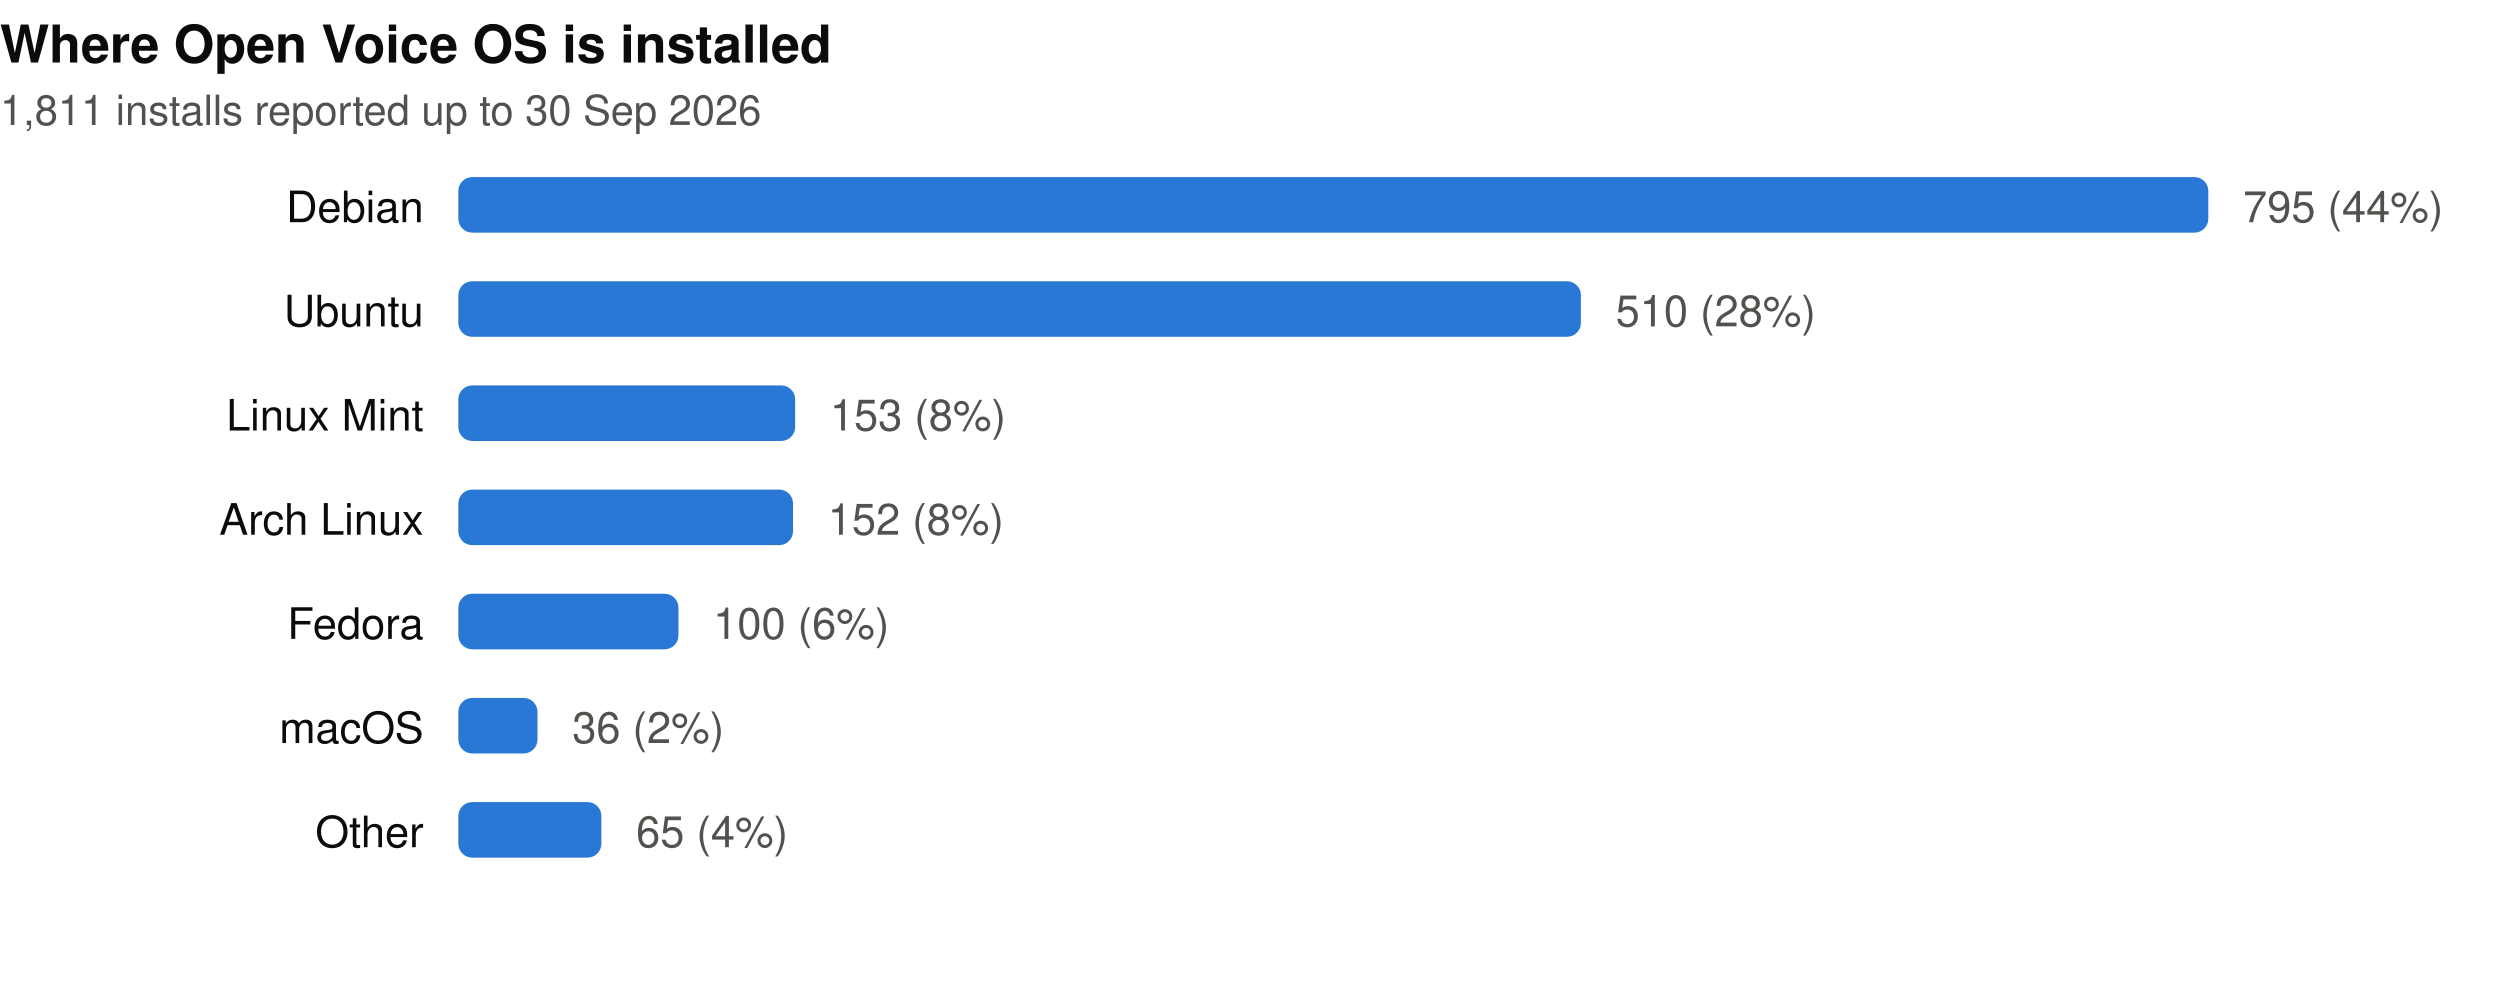
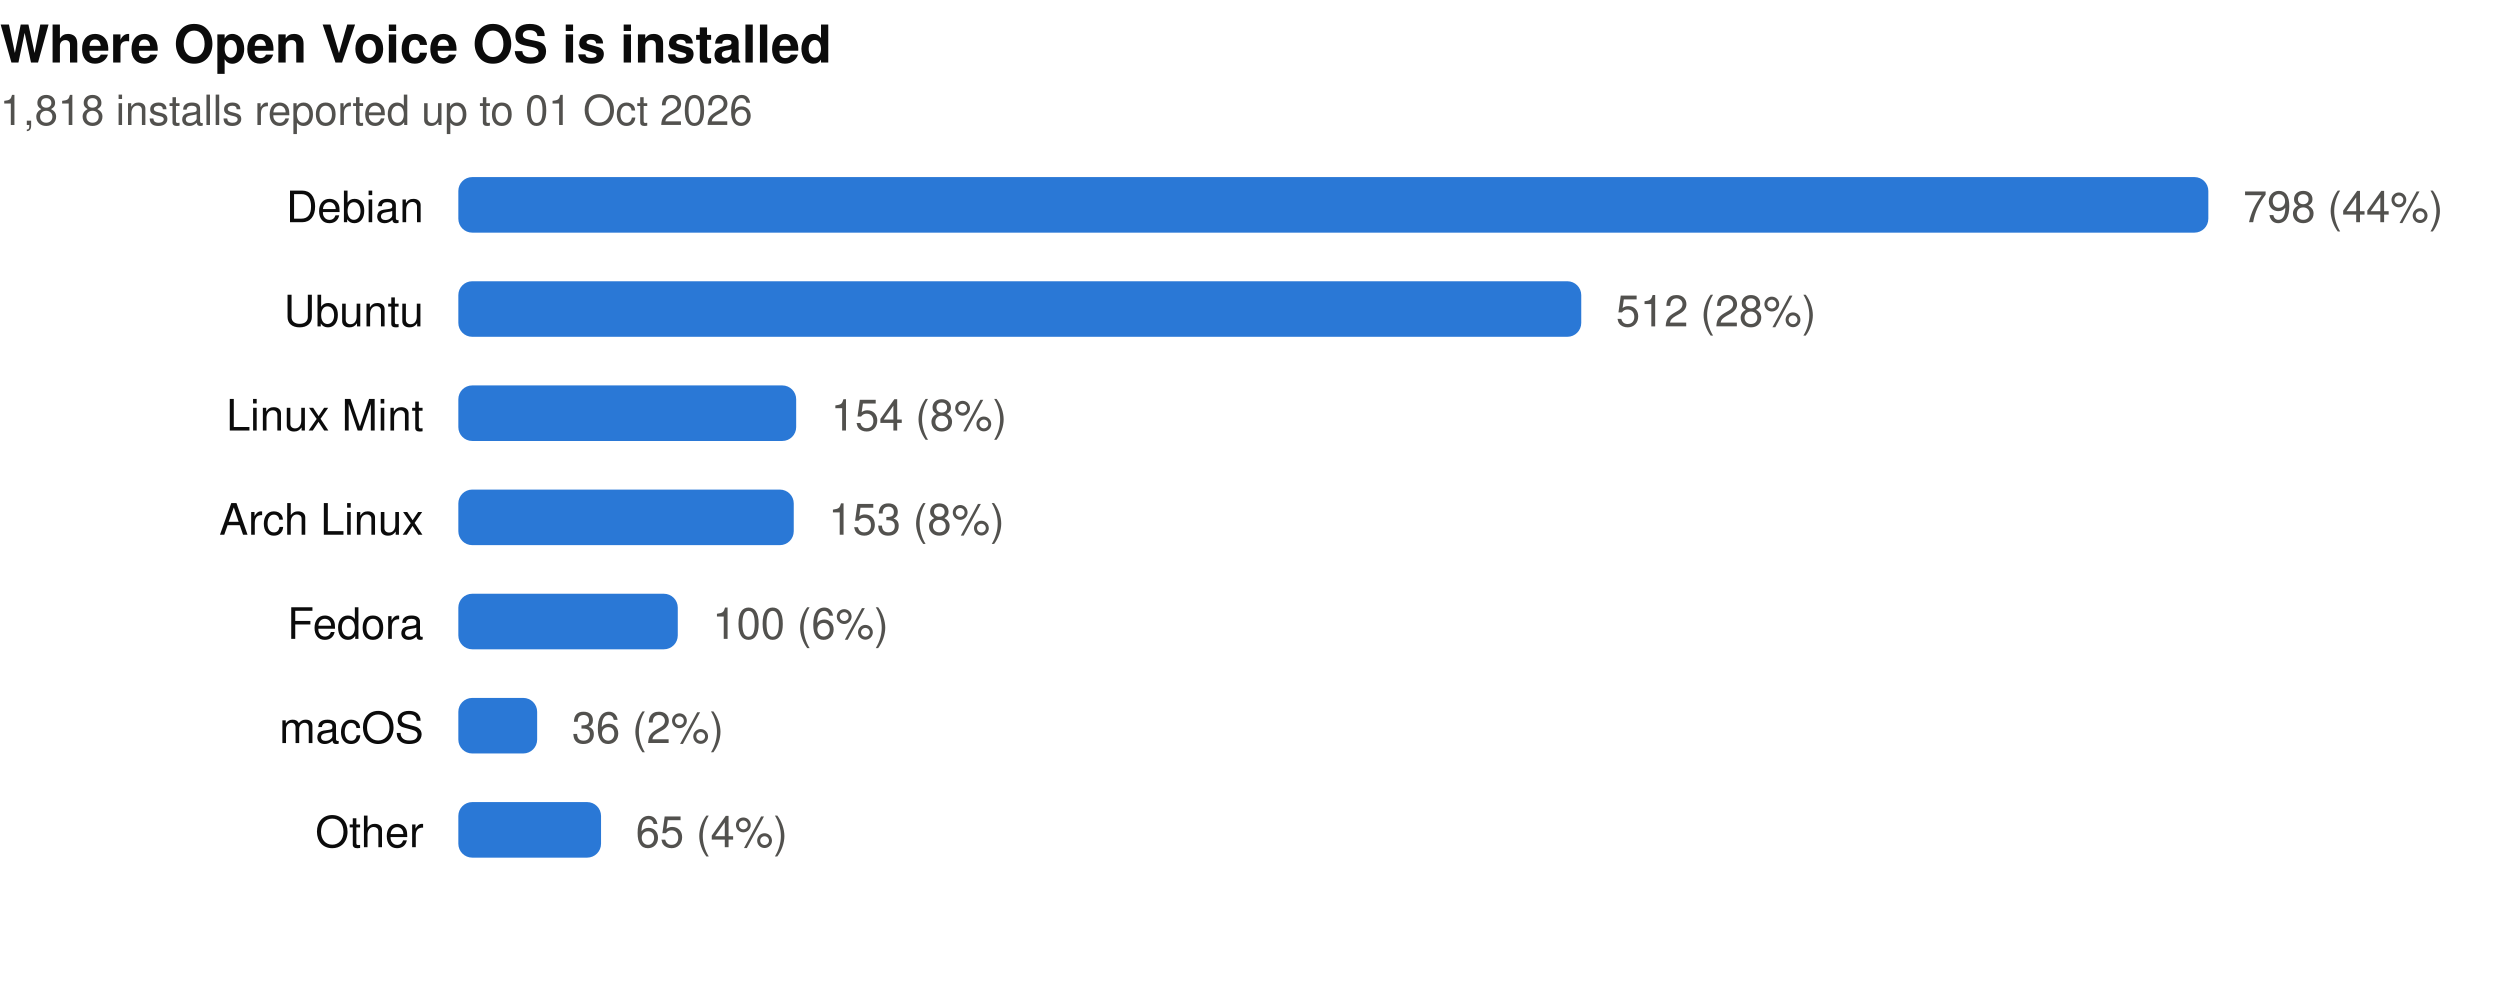
- <svg xmlns="http://www.w3.org/2000/svg" width="720" height="284" viewBox="0 0 720 284" role="img" aria-label="Where Open Voice OS is installed. 1,811 installs reported up to 30 Sep 2026">
+ <svg xmlns="http://www.w3.org/2000/svg" width="720" height="284" viewBox="0 0 720 284" role="img" aria-label="Where Open Voice OS is installed. 1,818 installs reported up to 01 Oct 2026">
  <text x="0" y="18" font-family="ui-sans-serif,-apple-system,BlinkMacSystemFont,'Segoe UI',Helvetica,Arial,sans-serif" font-size="15" font-weight="600" fill="#0b0b0b">Where Open Voice OS is installed</text>
-   <text x="0" y="36" font-family="ui-sans-serif,-apple-system,BlinkMacSystemFont,'Segoe UI',Helvetica,Arial,sans-serif" font-size="12" fill="#52514e">1,811 installs reported up to 30 Sep 2026</text>
+   <text x="0" y="36" font-family="ui-sans-serif,-apple-system,BlinkMacSystemFont,'Segoe UI',Helvetica,Arial,sans-serif" font-size="12" fill="#52514e">1,818 installs reported up to 01 Oct 2026</text>
  <text x="122" y="64.0" text-anchor="end" font-family="ui-sans-serif,-apple-system,BlinkMacSystemFont,'Segoe UI',Helvetica,Arial,sans-serif" font-size="12.5" fill="#0b0b0b">Debian</text>
  <rect x="132" y="51.0" width="504.0" height="16" rx="4" fill="#2a78d6" />
-   <text x="646.0" y="64.0" font-family="ui-sans-serif,-apple-system,BlinkMacSystemFont,'Segoe UI',Helvetica,Arial,sans-serif" font-size="12.5" fill="#52514e">795 (44%)</text>
+   <text x="646.0" y="64.0" font-family="ui-sans-serif,-apple-system,BlinkMacSystemFont,'Segoe UI',Helvetica,Arial,sans-serif" font-size="12.5" fill="#52514e">798 (44%)</text>
  <text x="122" y="94.0" text-anchor="end" font-family="ui-sans-serif,-apple-system,BlinkMacSystemFont,'Segoe UI',Helvetica,Arial,sans-serif" font-size="12.5" fill="#0b0b0b">Ubuntu</text>
-   <rect x="132" y="81.0" width="323.3" height="16" rx="4" fill="#2a78d6" />
-   <text x="465.3" y="94.0" font-family="ui-sans-serif,-apple-system,BlinkMacSystemFont,'Segoe UI',Helvetica,Arial,sans-serif" font-size="12.5" fill="#52514e">510 (28%)</text>
+   <rect x="132" y="81.0" width="323.4" height="16" rx="4" fill="#2a78d6" />
+   <text x="465.4" y="94.0" font-family="ui-sans-serif,-apple-system,BlinkMacSystemFont,'Segoe UI',Helvetica,Arial,sans-serif" font-size="12.5" fill="#52514e">512 (28%)</text>
  <text x="122" y="124.0" text-anchor="end" font-family="ui-sans-serif,-apple-system,BlinkMacSystemFont,'Segoe UI',Helvetica,Arial,sans-serif" font-size="12.5" fill="#0b0b0b">Linux Mint</text>
-   <rect x="132" y="111.0" width="97.0" height="16" rx="4" fill="#2a78d6" />
-   <text x="239.0" y="124.0" font-family="ui-sans-serif,-apple-system,BlinkMacSystemFont,'Segoe UI',Helvetica,Arial,sans-serif" font-size="12.5" fill="#52514e">153 (8%)</text>
+   <rect x="132" y="111.0" width="97.3" height="16" rx="4" fill="#2a78d6" />
+   <text x="239.3" y="124.0" font-family="ui-sans-serif,-apple-system,BlinkMacSystemFont,'Segoe UI',Helvetica,Arial,sans-serif" font-size="12.5" fill="#52514e">154 (8%)</text>
  <text x="122" y="154.0" text-anchor="end" font-family="ui-sans-serif,-apple-system,BlinkMacSystemFont,'Segoe UI',Helvetica,Arial,sans-serif" font-size="12.5" fill="#0b0b0b">Arch Linux</text>
-   <rect x="132" y="141.0" width="96.4" height="16" rx="4" fill="#2a78d6" />
-   <text x="238.4" y="154.0" font-family="ui-sans-serif,-apple-system,BlinkMacSystemFont,'Segoe UI',Helvetica,Arial,sans-serif" font-size="12.5" fill="#52514e">152 (8%)</text>
+   <rect x="132" y="141.0" width="96.6" height="16" rx="4" fill="#2a78d6" />
+   <text x="238.6" y="154.0" font-family="ui-sans-serif,-apple-system,BlinkMacSystemFont,'Segoe UI',Helvetica,Arial,sans-serif" font-size="12.5" fill="#52514e">153 (8%)</text>
  <text x="122" y="184.0" text-anchor="end" font-family="ui-sans-serif,-apple-system,BlinkMacSystemFont,'Segoe UI',Helvetica,Arial,sans-serif" font-size="12.5" fill="#0b0b0b">Fedora</text>
-   <rect x="132" y="171.0" width="63.4" height="16" rx="4" fill="#2a78d6" />
-   <text x="205.4" y="184.0" font-family="ui-sans-serif,-apple-system,BlinkMacSystemFont,'Segoe UI',Helvetica,Arial,sans-serif" font-size="12.5" fill="#52514e">100 (6%)</text>
+   <rect x="132" y="171.0" width="63.2" height="16" rx="4" fill="#2a78d6" />
+   <text x="205.2" y="184.0" font-family="ui-sans-serif,-apple-system,BlinkMacSystemFont,'Segoe UI',Helvetica,Arial,sans-serif" font-size="12.5" fill="#52514e">100 (6%)</text>
  <text x="122" y="214.0" text-anchor="end" font-family="ui-sans-serif,-apple-system,BlinkMacSystemFont,'Segoe UI',Helvetica,Arial,sans-serif" font-size="12.5" fill="#0b0b0b">macOS</text>
-   <rect x="132" y="201.0" width="22.8" height="16" rx="4" fill="#2a78d6" />
-   <text x="164.8" y="214.0" font-family="ui-sans-serif,-apple-system,BlinkMacSystemFont,'Segoe UI',Helvetica,Arial,sans-serif" font-size="12.5" fill="#52514e">36 (2%)</text>
+   <rect x="132" y="201.0" width="22.7" height="16" rx="4" fill="#2a78d6" />
+   <text x="164.7" y="214.0" font-family="ui-sans-serif,-apple-system,BlinkMacSystemFont,'Segoe UI',Helvetica,Arial,sans-serif" font-size="12.5" fill="#52514e">36 (2%)</text>
  <text x="122" y="244.0" text-anchor="end" font-family="ui-sans-serif,-apple-system,BlinkMacSystemFont,'Segoe UI',Helvetica,Arial,sans-serif" font-size="12.5" fill="#0b0b0b">Other</text>
-   <rect x="132" y="231.0" width="41.2" height="16" rx="4" fill="#2a78d6" />
-   <text x="183.2" y="244.0" font-family="ui-sans-serif,-apple-system,BlinkMacSystemFont,'Segoe UI',Helvetica,Arial,sans-serif" font-size="12.5" fill="#52514e">65 (4%)</text>
+   <rect x="132" y="231.0" width="41.1" height="16" rx="4" fill="#2a78d6" />
+   <text x="183.1" y="244.0" font-family="ui-sans-serif,-apple-system,BlinkMacSystemFont,'Segoe UI',Helvetica,Arial,sans-serif" font-size="12.5" fill="#52514e">65 (4%)</text>
</svg>
